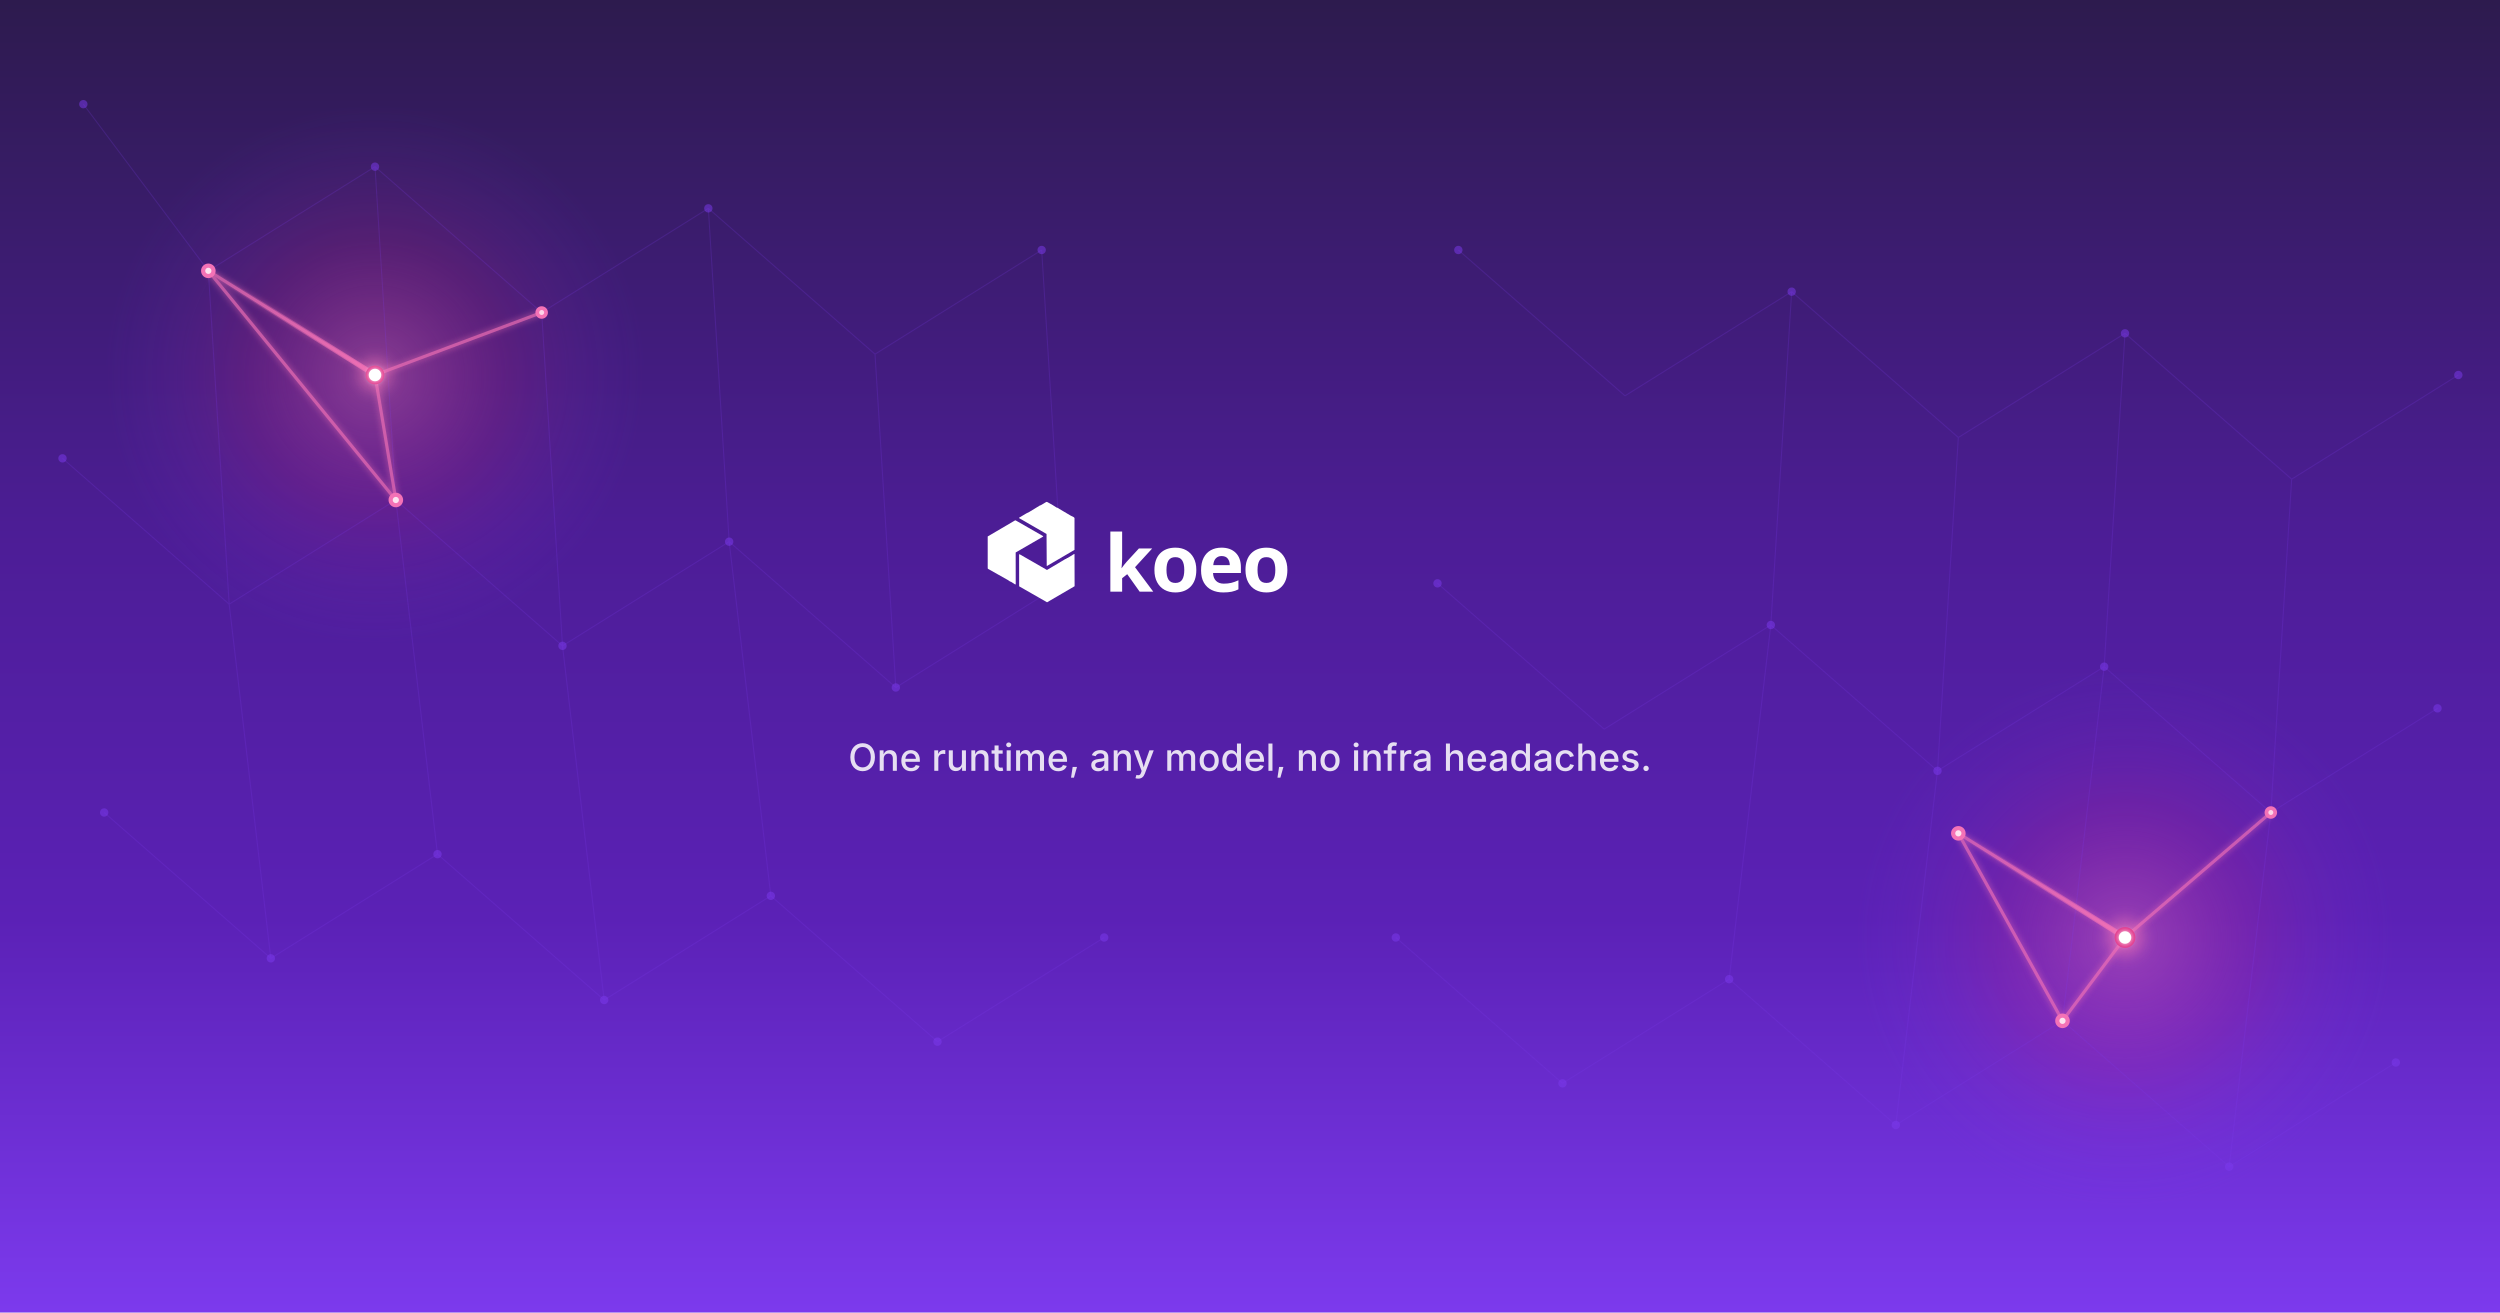
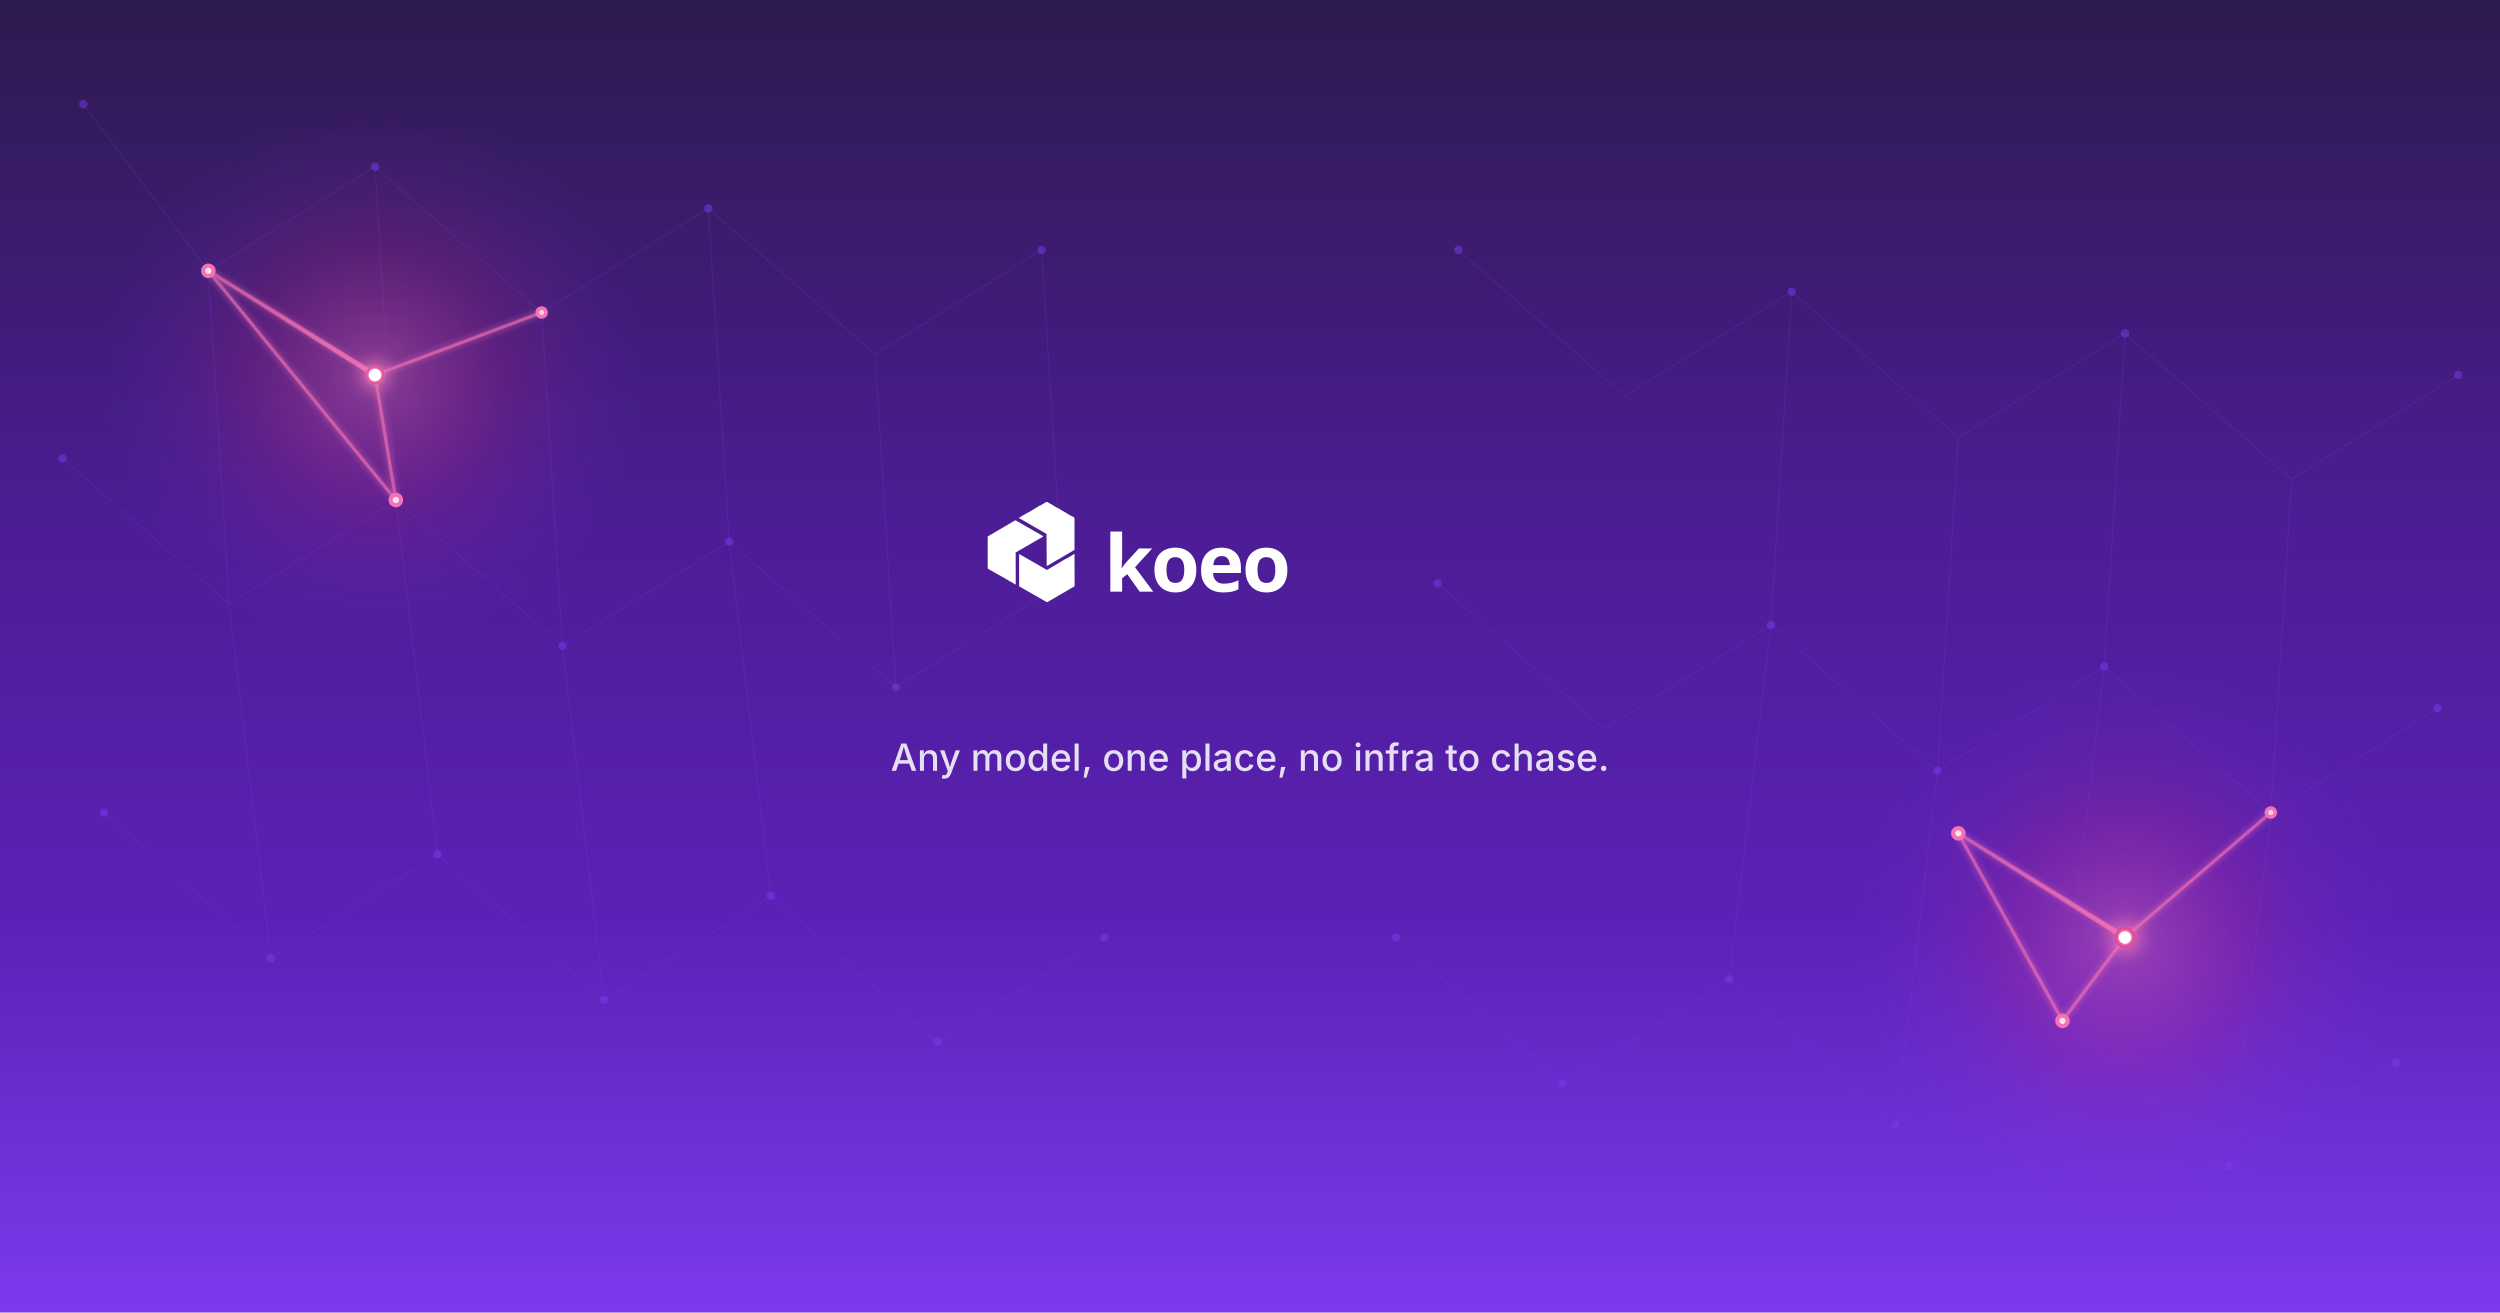
<svg xmlns="http://www.w3.org/2000/svg" width="1200" height="630" viewBox="0 0 1200 630" fill="none">
  <defs>
    <linearGradient id="bg" x1="0%" y1="0%" x2="0%" y2="100%">
      <stop offset="0%" stop-color="#2D1B4E" />
      <stop offset="40%" stop-color="#4C1D95" />
      <stop offset="70%" stop-color="#5B21B6" />
      <stop offset="100%" stop-color="#7C3AED" />
    </linearGradient>
    <filter id="glow" x="-50%" y="-50%" width="200%" height="200%">
      <feGaussianBlur stdDeviation="1.5" result="blur" />
      <feMerge>
        <feMergeNode in="blur" />
        <feMergeNode in="SourceGraphic" />
      </feMerge>
    </filter>
    <filter id="nodeGlow" x="-100%" y="-100%" width="300%" height="300%">
      <feGaussianBlur stdDeviation="3" />
    </filter>
    <radialGradient id="hs1" cx="180" cy="180" r="130" gradientUnits="userSpaceOnUse">
      <stop offset="0%" stop-color="#F472B6" stop-opacity="0.4" />
      <stop offset="50%" stop-color="#E02F87" stop-opacity="0.15" />
      <stop offset="100%" stop-color="#7C3AED" stop-opacity="0" />
    </radialGradient>
    <radialGradient id="hs2" cx="1020" cy="450" r="130" gradientUnits="userSpaceOnUse">
      <stop offset="0%" stop-color="#F472B6" stop-opacity="0.4" />
      <stop offset="50%" stop-color="#E02F87" stop-opacity="0.15" />
      <stop offset="100%" stop-color="#7C3AED" stop-opacity="0" />
    </radialGradient>
    <linearGradient id="t1" x1="100" y1="130" x2="180" y2="180" gradientUnits="userSpaceOnUse">
      <stop offset="0%" stop-color="#F472B6" stop-opacity="0" />
      <stop offset="100%" stop-color="#F472B6" stop-opacity="0.8" />
    </linearGradient>
    <linearGradient id="t2" x1="940" y1="400" x2="1020" y2="450" gradientUnits="userSpaceOnUse">
      <stop offset="0%" stop-color="#F472B6" stop-opacity="0" />
      <stop offset="100%" stop-color="#F472B6" stop-opacity="0.8" />
    </linearGradient>
  </defs>
  <rect width="1200" height="630" fill="url(#bg)" />
  <circle cx="180" cy="180" r="130" fill="url(#hs1)" />
  <circle cx="1020" cy="450" r="130" fill="url(#hs2)" />
  <g stroke="#7C3AED" stroke-width="0.5" opacity="0.2">
    <line x1="40" y1="50" x2="100" y2="130" />
    <line x1="100" y1="130" x2="180" y2="80" />
    <line x1="180" y1="80" x2="260" y2="150" />
    <line x1="260" y1="150" x2="340" y2="100" />
    <line x1="340" y1="100" x2="420" y2="170" />
    <line x1="420" y1="170" x2="500" y2="120" />
    <line x1="700" y1="120" x2="780" y2="190" />
    <line x1="780" y1="190" x2="860" y2="140" />
    <line x1="860" y1="140" x2="940" y2="210" />
    <line x1="940" y1="210" x2="1020" y2="160" />
    <line x1="1020" y1="160" x2="1100" y2="230" />
    <line x1="1100" y1="230" x2="1180" y2="180" />
    <line x1="30" y1="220" x2="110" y2="290" />
    <line x1="110" y1="290" x2="190" y2="240" />
    <line x1="190" y1="240" x2="270" y2="310" />
    <line x1="270" y1="310" x2="350" y2="260" />
    <line x1="350" y1="260" x2="430" y2="330" />
    <line x1="430" y1="330" x2="510" y2="280" />
    <line x1="690" y1="280" x2="770" y2="350" />
    <line x1="770" y1="350" x2="850" y2="300" />
    <line x1="850" y1="300" x2="930" y2="370" />
    <line x1="930" y1="370" x2="1010" y2="320" />
    <line x1="1010" y1="320" x2="1090" y2="390" />
    <line x1="1090" y1="390" x2="1170" y2="340" />
    <line x1="50" y1="390" x2="130" y2="460" />
    <line x1="130" y1="460" x2="210" y2="410" />
    <line x1="210" y1="410" x2="290" y2="480" />
    <line x1="290" y1="480" x2="370" y2="430" />
    <line x1="370" y1="430" x2="450" y2="500" />
    <line x1="450" y1="500" x2="530" y2="450" />
    <line x1="670" y1="450" x2="750" y2="520" />
    <line x1="750" y1="520" x2="830" y2="470" />
    <line x1="830" y1="470" x2="910" y2="540" />
    <line x1="910" y1="540" x2="990" y2="490" />
    <line x1="990" y1="490" x2="1070" y2="560" />
    <line x1="1070" y1="560" x2="1150" y2="510" />
    <line x1="100" y1="130" x2="110" y2="290" />
    <line x1="180" y1="80" x2="190" y2="240" />
    <line x1="260" y1="150" x2="270" y2="310" />
    <line x1="340" y1="100" x2="350" y2="260" />
    <line x1="420" y1="170" x2="430" y2="330" />
    <line x1="500" y1="120" x2="510" y2="280" />
    <line x1="860" y1="140" x2="850" y2="300" />
    <line x1="940" y1="210" x2="930" y2="370" />
    <line x1="1020" y1="160" x2="1010" y2="320" />
    <line x1="1100" y1="230" x2="1090" y2="390" />
    <line x1="110" y1="290" x2="130" y2="460" />
    <line x1="190" y1="240" x2="210" y2="410" />
    <line x1="270" y1="310" x2="290" y2="480" />
    <line x1="350" y1="260" x2="370" y2="430" />
    <line x1="850" y1="300" x2="830" y2="470" />
    <line x1="930" y1="370" x2="910" y2="540" />
    <line x1="1010" y1="320" x2="990" y2="490" />
    <line x1="1090" y1="390" x2="1070" y2="560" />
  </g>
  <g stroke="#F472B6" stroke-width="1.5" opacity="0.7" filter="url(#glow)">
    <line x1="100" y1="130" x2="180" y2="180" />
    <line x1="180" y1="180" x2="260" y2="150" />
    <line x1="100" y1="130" x2="190" y2="240" />
    <line x1="180" y1="180" x2="190" y2="240" />
    <line x1="940" y1="400" x2="1020" y2="450" />
    <line x1="1020" y1="450" x2="1090" y2="390" />
    <line x1="940" y1="400" x2="990" y2="490" />
    <line x1="1020" y1="450" x2="990" y2="490" />
  </g>
  <line x1="100" y1="130" x2="180" y2="180" stroke="url(#t1)" stroke-width="2.5" stroke-linecap="round" />
  <line x1="940" y1="400" x2="1020" y2="450" stroke="url(#t2)" stroke-width="2.5" stroke-linecap="round" />
  <g fill="#7C3AED" opacity="0.5">
    <circle cx="40" cy="50" r="2" />
    <circle cx="180" cy="80" r="2" />
    <circle cx="340" cy="100" r="2" />
    <circle cx="500" cy="120" r="2" />
    <circle cx="700" cy="120" r="2" />
    <circle cx="860" cy="140" r="2" />
    <circle cx="1020" cy="160" r="2" />
    <circle cx="1180" cy="180" r="2" />
    <circle cx="30" cy="220" r="2" />
    <circle cx="270" cy="310" r="2" />
    <circle cx="350" cy="260" r="2" />
    <circle cx="430" cy="330" r="2" />
    <circle cx="510" cy="280" r="2" />
    <circle cx="690" cy="280" r="2" />
    <circle cx="850" cy="300" r="2" />
    <circle cx="930" cy="370" r="2" />
    <circle cx="1010" cy="320" r="2" />
    <circle cx="1170" cy="340" r="2" />
    <circle cx="50" cy="390" r="2" />
    <circle cx="130" cy="460" r="2" />
    <circle cx="210" cy="410" r="2" />
    <circle cx="290" cy="480" r="2" />
    <circle cx="370" cy="430" r="2" />
    <circle cx="450" cy="500" r="2" />
    <circle cx="530" cy="450" r="2" />
    <circle cx="670" cy="450" r="2" />
    <circle cx="750" cy="520" r="2" />
    <circle cx="830" cy="470" r="2" />
    <circle cx="910" cy="540" r="2" />
    <circle cx="1070" cy="560" r="2" />
    <circle cx="1150" cy="510" r="2" />
  </g>
  <g filter="url(#nodeGlow)">
    <circle cx="180" cy="180" r="8" fill="#F472B6" opacity="0.5" />
    <circle cx="1020" cy="450" r="9" fill="#F472B6" opacity="0.5" />
  </g>
  <g>
    <circle cx="100" cy="130" r="3.5" fill="#F472B6" />
    <circle cx="100" cy="130" r="1.5" fill="white" opacity="0.8" />
    <circle cx="180" cy="180" r="4.5" fill="#E02F87" />
    <circle cx="180" cy="180" r="2" fill="white" opacity="0.9" />
    <circle cx="260" cy="150" r="3" fill="#F472B6" />
    <circle cx="260" cy="150" r="1.2" fill="white" opacity="0.7" />
    <circle cx="190" cy="240" r="3.5" fill="#F472B6" />
    <circle cx="190" cy="240" r="1.5" fill="white" opacity="0.8" />
    <circle cx="940" cy="400" r="3.5" fill="#F472B6" />
    <circle cx="940" cy="400" r="1.5" fill="white" opacity="0.8" />
    <circle cx="1020" cy="450" r="5" fill="#E02F87" />
    <circle cx="1020" cy="450" r="2.2" fill="white" opacity="0.9" />
    <circle cx="1090" cy="390" r="3" fill="#F472B6" />
    <circle cx="1090" cy="390" r="1.2" fill="white" opacity="0.7" />
    <circle cx="990" cy="490" r="3.5" fill="#F472B6" />
    <circle cx="990" cy="490" r="1.5" fill="white" opacity="0.8" />
  </g>
  <g filter="url(#glow)">
    <circle cx="180" cy="180" r="3" fill="white" />
    <circle cx="1020" cy="450" r="3" fill="white" />
  </g>
  <g transform="translate(470, 240)">
    <g transform="scale(0.5)">
      <path d="M35.093 81.065 L34.259 80.880 L30.463 78.472 L29.722 78.287 L27.685 76.898 L8.611 66.157 L8.287 65.926 L8.194 64.815 L8.194 35.000 L34.444 19.583 L35.000 19.583 L37.315 20.880 L61.435 34.722 L61.435 35.093 L60.926 35.417 L35.046 50.370 L35.093 81.065 Z" fill="white" />
      <path d="M65.185 63.287 L64.861 63.241 L64.676 32.593 L38.194 17.315 L38.333 16.991 L45.185 12.917 L48.148 11.435 L58.333 5.231 L59.074 5.046 L64.537 1.806 L65.463 1.991 L70.556 4.861 L74.352 7.269 L75.093 7.454 L87.778 14.954 L90.741 16.435 L91.528 17.222 L91.528 47.870 L65.185 63.287 Z" fill="white" />
      <path d="M65.185 98.194 L38.380 82.870 L38.333 52.083 L39.167 52.269 L65.093 67.176 L82.685 56.713 L83.426 56.528 L84.259 55.787 L85.000 55.602 L91.019 51.898 L91.528 51.852 L91.620 82.778 L65.185 98.194 Z" fill="white" />
    </g>
    <text x="60" y="44" font-family="Outfit, system-ui, sans-serif" font-size="38" font-weight="900" letter-spacing="-0.03em" fill="white">koeo</text>
  </g>
-   <text x="600" y="370" font-family="Inter, system-ui, sans-serif" font-size="18" font-weight="500" fill="white" opacity="0.85" text-anchor="middle">One runtime, any model, no infra headaches.</text>
+   <text x="600" y="370" font-family="Inter, system-ui, sans-serif" font-size="18" font-weight="500" fill="white" opacity="0.85" text-anchor="middle">Any model, one place, no infra to chase.</text>
</svg>
